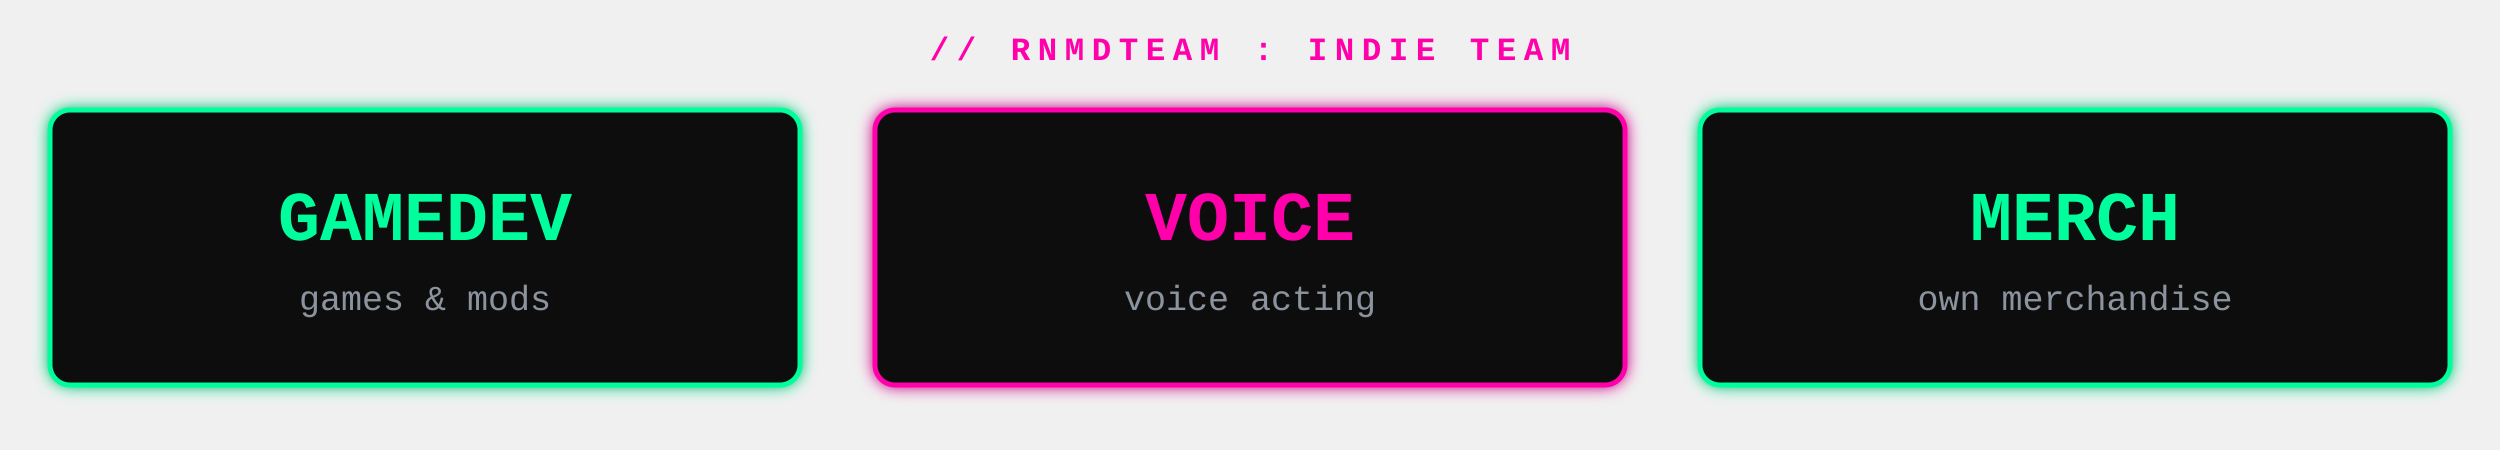
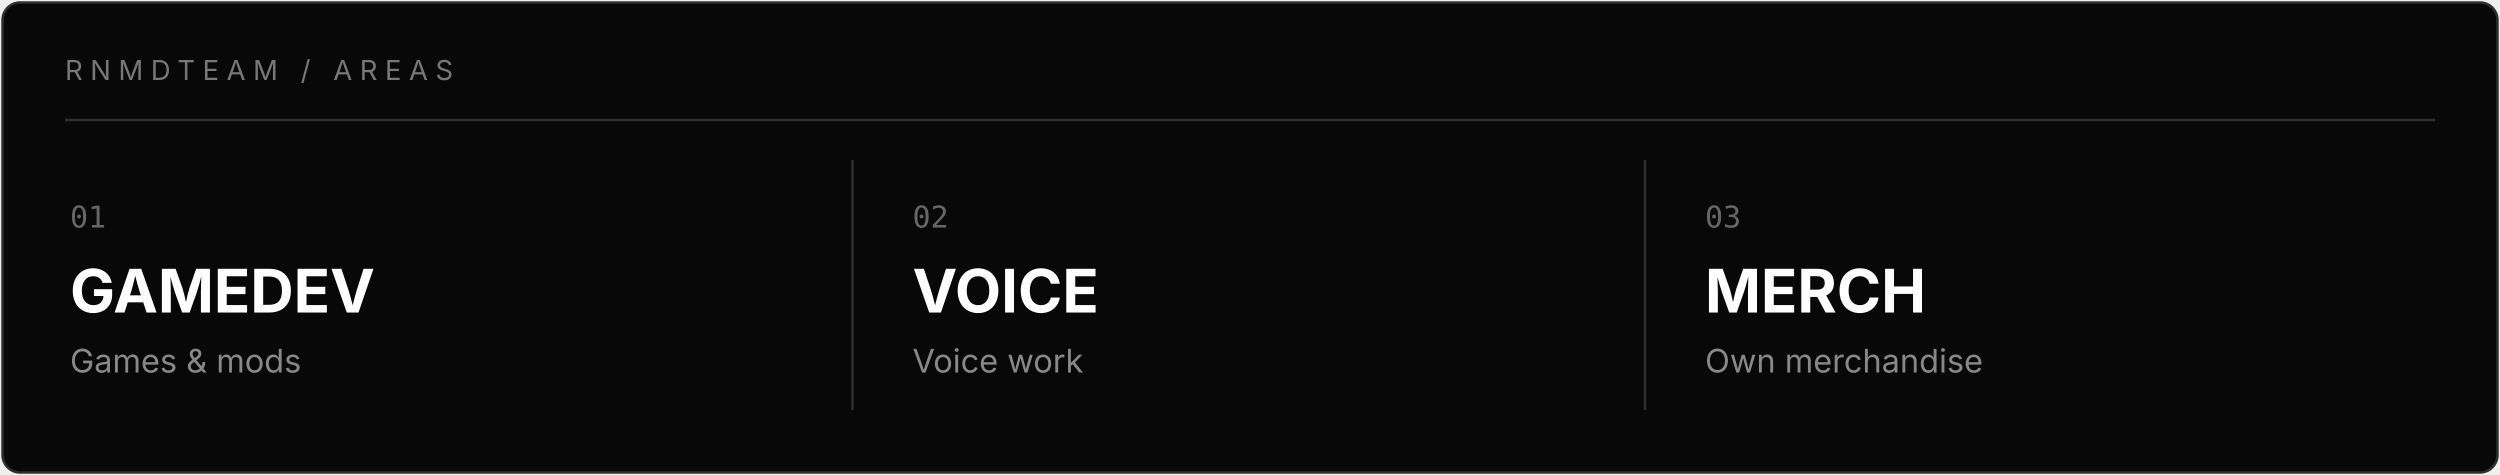
- <svg xmlns="http://www.w3.org/2000/svg" width="1000" height="180" viewBox="0 0 1000 180">
-   <defs>
-     <linearGradient id="g" x1="0" y1="0" x2="1" y2="0">
-       <stop offset="0" stop-color="#ff00aa" />
-       <stop offset="1" stop-color="#00ff9c" />
-     </linearGradient>
-     <filter id="glow" x="-20%" y="-20%" width="140%" height="140%">
-       <feGaussianBlur stdDeviation="3" result="b" />
-       <feMerge>
-         <feMergeNode in="b" />
-         <feMergeNode in="SourceGraphic" />
-       </feMerge>
-     </filter>
-   </defs>
-   <style>
-     text { font-family: 'Courier New', Consolas, monospace; font-weight: 700; }
-     .box { fill: #0b0d10; stroke: #00ff9c; stroke-width: 2; animation: pulse 3s infinite; }
-     .b2 { animation-delay: 1s; stroke: #ff00aa; }
-     .b3 { animation-delay: 2s; }
-     .t  { font-size: 28px; fill: #00ff9c; }
-     .t2 { fill: #ff00aa; }
-     .s  { font-size: 14px; fill: #8b949e; font-weight: 400; }
-     .h  { font-size: 13px; fill: #ff00aa; letter-spacing: 3px; }
-     @keyframes pulse { 0%,100% { stroke-opacity: 1 } 50% { stroke-opacity: .3 } }
-   </style>
-   <text class="h" x="500" y="24" text-anchor="middle">// RNMDTEAM : INDIE TEAM</text>
-   <g filter="url(#glow)">
-     <rect class="box" x="20" y="44" width="300" height="110" rx="8" />
-     <rect class="box b2" x="350" y="44" width="300" height="110" rx="8" />
-     <rect class="box b3" x="680" y="44" width="300" height="110" rx="8" />
-   </g>
-   <text class="t" x="170" y="96" text-anchor="middle">GAMEDEV</text>
-   <text class="s" x="170" y="124" text-anchor="middle">games &amp; mods</text>
-   <text class="t t2" x="500" y="96" text-anchor="middle">VOICE</text>
-   <text class="s" x="500" y="124" text-anchor="middle">voice acting</text>
-   <text class="t" x="830" y="96" text-anchor="middle">MERCH</text>
-   <text class="s" x="830" y="124" text-anchor="middle">own merchandise</text>
+ <svg xmlns="http://www.w3.org/2000/svg" width="1000" height="190" viewBox="0 0 1000 190" role="img" aria-labelledby="title">
+   <rect x="1" y="1" width="998" height="188" rx="7" fill="#080808" stroke="#303030" />
+   <text x="26" y="32" fill="#777" font-family="Inter,Arial,sans-serif" font-size="11" letter-spacing="3">RNMDTEAM / AREAS</text>
+   <path d="M26 48H974" stroke="#303030" />
+   <path d="M341 64V164M658 64V164" stroke="#303030" />
+   <text x="28" y="91" fill="#666" font-family="monospace" font-size="12">01</text>
+   <text x="28" y="125" fill="#fff" font-family="Inter,Arial,sans-serif" font-size="24" font-weight="700">GAMEDEV</text>
+   <text x="28" y="149" fill="#888" font-family="Inter,Arial,sans-serif" font-size="13">Games &amp; mods</text>
+   <text x="365" y="91" fill="#666" font-family="monospace" font-size="12">02</text>
+   <text x="365" y="125" fill="#fff" font-family="Inter,Arial,sans-serif" font-size="24" font-weight="700">VOICE</text>
+   <text x="365" y="149" fill="#888" font-family="Inter,Arial,sans-serif" font-size="13">Voice work</text>
+   <text x="682" y="91" fill="#666" font-family="monospace" font-size="12">03</text>
+   <text x="682" y="125" fill="#fff" font-family="Inter,Arial,sans-serif" font-size="24" font-weight="700">MERCH</text>
+   <text x="682" y="149" fill="#888" font-family="Inter,Arial,sans-serif" font-size="13">Own merchandise</text>
</svg>
